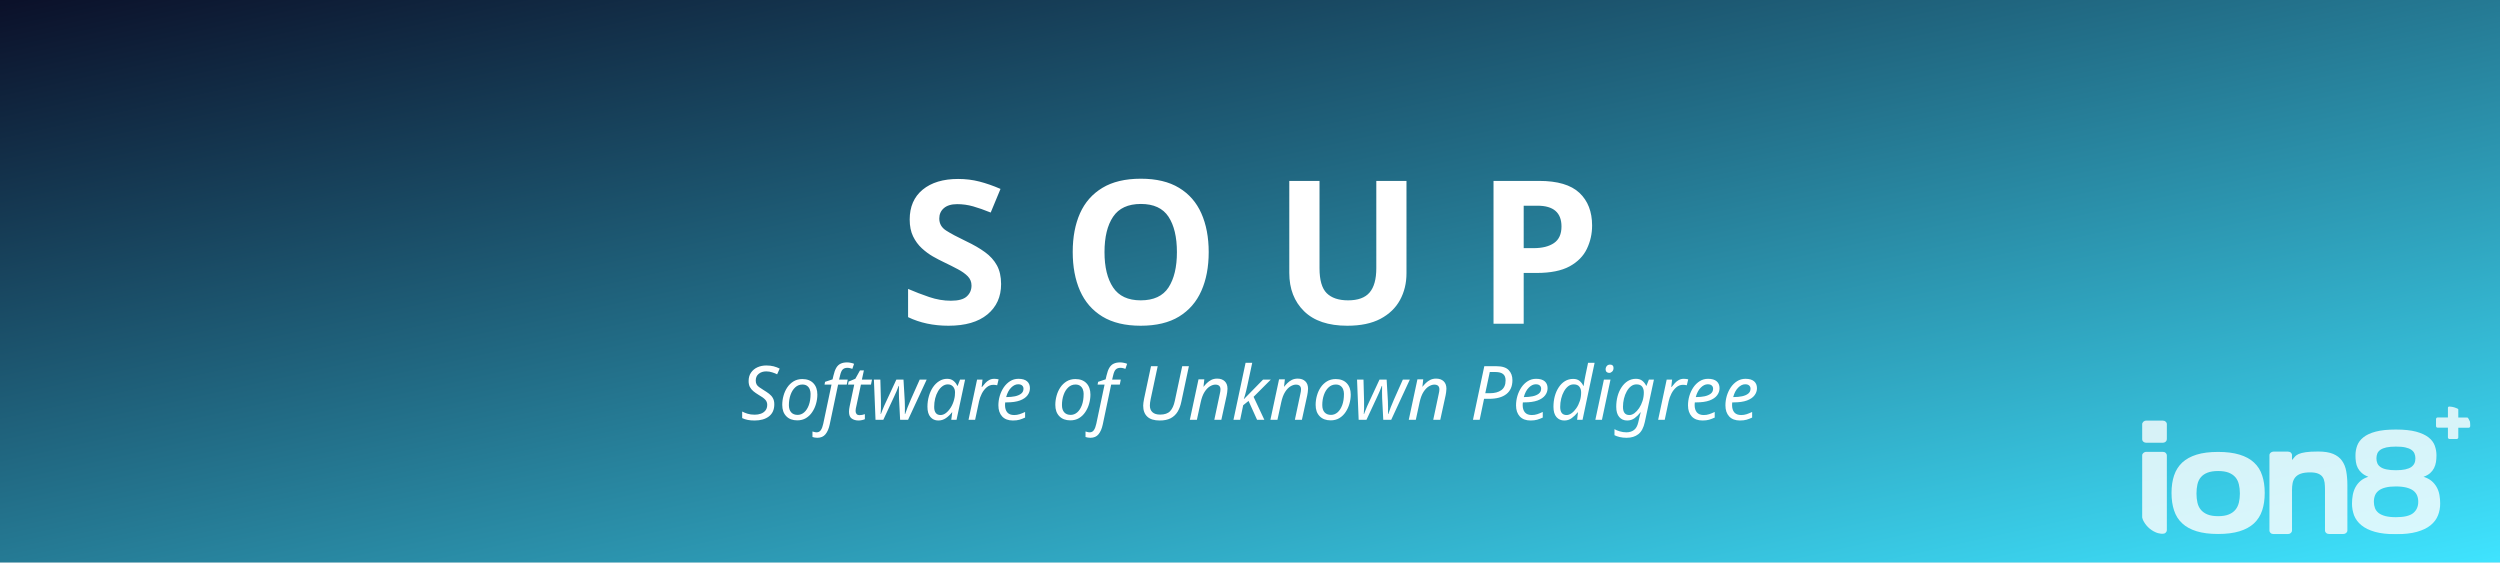
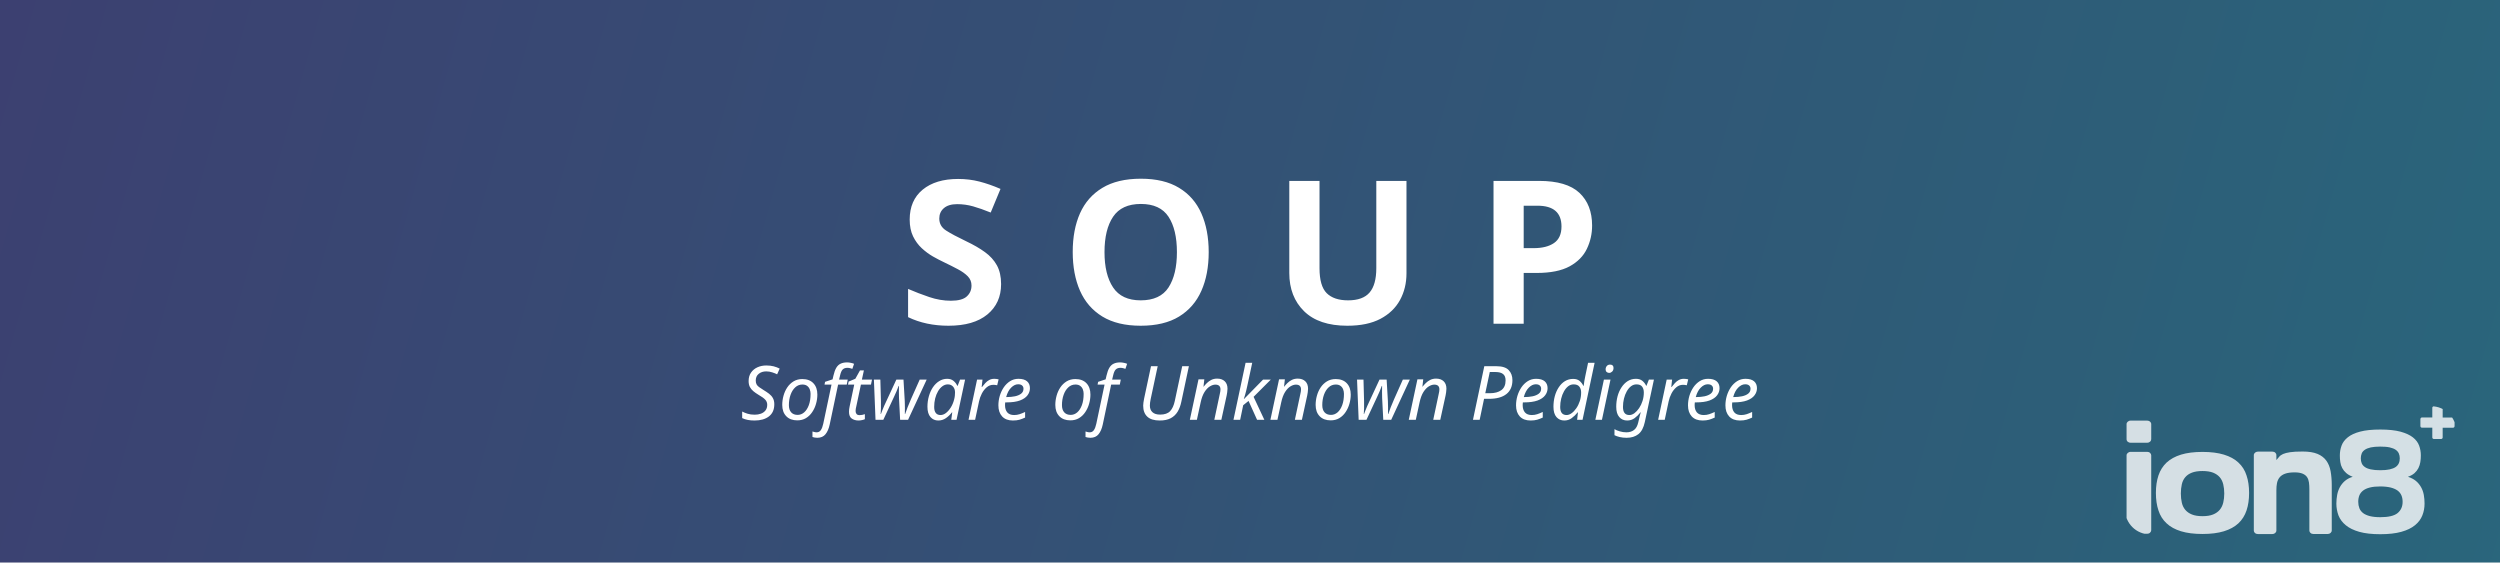
<svg xmlns="http://www.w3.org/2000/svg" width="100%" height="180" viewBox="0 0 800 180">
  <defs>
-     <linearGradient id="CyanGrad" x1="0%" y1="0%" x2="100%" y2="100%">
-       <stop offset="0%" stop-color="#0B1029" />
-       <stop offset="100%" stop-color="#3FE4FF" />
+     <linearGradient id="CyanGrad" x1="0" y1="0" x2="1280" y2="360" gradientUnits="userSpaceOnUse">
+       <stop offset="0%" stop-color="#3C4071" />
+       <stop offset="50%" stop-color="#2D5E78" />
+       <stop offset="100%" stop-color="#1E7F88" />
    </linearGradient>
    <filter id="lightenLogoFilter" x="0" y="0" width="1" height="1">
      <feComponentTransfer>
        <feFuncA type="linear" slope="0.8" />
      </feComponentTransfer>
    </filter>
    <clipPath id="roundedLogo">
      <rect x="0" y="0" width="106" height="41" rx="8" ry="8" />
    </clipPath>
  </defs>
  <rect width="800" height="180" fill="url(#CyanGrad)" />
-   <text x="50%" y="45%" dominant-baseline="middle" text-anchor="middle" style="font-family: 'Poppins', sans-serif; font-size: 64px; font-weight: bold; fill: #FFFFFF;">
-     S O U P
-   </text>
-   <text x="50%" y="70%" dominant-baseline="middle" text-anchor="middle" style="font-family: 'Poppins', sans-serif; font-size: 24px; fill: #FFFFFF; font-style: italic;">
-     Software of Unknown Pedigree
-   </text>
-   <g transform="translate(685, 130)" opacity="1" filter="url(#lightenLogoFilter)" clip-path="url(#roundedLogo)">
-     <g fill="#FFFFFF">
+   <text x="50%" y="45%" dominant-baseline="middle" text-anchor="middle" style="font-family: 'Poppins', sans-serif; font-size: 64px; font-weight: bold; fill: #FFFFFF;">S O U P</text>
+   <text x="50%" y="70%" dominant-baseline="middle" text-anchor="middle" style="font-family: 'Poppins', sans-serif; font-size: 24px; font-style: italic; fill: #FFFFFF;">Software of Unknown Pedigree</text>
+   <g transform="translate(680, 130)" opacity="1" filter="url(#lightenLogoFilter)">
+     <g clip-path="url(#roundedLogo)" fill="#FFFFFF">
      <path d="M8.375 39.68c0 .307-.128.56-.365.777-.237.236-.528.344-.893.344H1.794c-.346 0-.656-.108-.911-.344C.628 40.24.5 39.97.5 39.68V15.716c0-.307.128-.56.383-.777.255-.217.547-.344.911-.344h5.341c.347 0 .657.109.894.344.237.217.364.488.364.777V39.68h-.018zm0-29.136c0 .325-.128.597-.383.814a1.34 1.34 0 01-.911.325H1.794c-.346 0-.656-.108-.911-.325a1.025 1.025 0 01-.383-.814V5.715c0-.307.128-.56.383-.778.255-.217.547-.343.911-.343H7.1c.346 0 .656.108.911.343.256.217.383.489.383.778v4.829h-.018zM31.763 27.924c0-1.067-.11-2.044-.328-2.948-.22-.886-.584-1.646-1.112-2.26-.53-.616-1.24-1.104-2.133-1.466-.893-.343-2.024-.524-3.39-.524-1.368 0-2.498.18-3.392.524-.893.344-1.604.832-2.132 1.465-.529.615-.893 1.375-1.094 2.261-.2.886-.31 1.863-.31 2.948 0 1.067.11 2.062.31 2.93.2.886.565 1.646 1.094 2.279.528.633 1.24 1.14 2.133 1.5.893.362 2.023.543 3.39.543s2.498-.18 3.39-.542c.894-.362 1.605-.868 2.134-1.501.528-.633.893-1.393 1.112-2.28.218-.885.328-1.862.328-2.929zm-21.875-.199c0-2.098.273-3.96.82-5.588.547-1.628 1.422-3.003 2.607-4.124 1.203-1.103 2.734-1.953 4.612-2.532 1.877-.579 4.174-.868 6.872-.868 2.68 0 4.959.29 6.854.868 1.896.579 3.446 1.41 4.63 2.532 1.204 1.103 2.079 2.478 2.607 4.124.547 1.627.82 3.49.82 5.588 0 2.116-.273 3.997-.82 5.625-.547 1.627-1.422 3.002-2.607 4.123-1.203 1.103-2.734 1.953-4.63 2.532-1.895.579-4.174.868-6.854.868-2.698 0-4.995-.29-6.872-.868-1.878-.579-3.427-1.41-4.612-2.532-1.203-1.103-2.078-2.477-2.607-4.123-.547-1.61-.82-3.49-.82-5.625zM56.828 14.487c1.968 0 3.554.253 4.776.76 1.203.506 2.15 1.229 2.825 2.17.675.94 1.13 2.061 1.367 3.381.237 1.32.365 2.786.365 4.377V39.734c0 .307-.127.56-.365.796a1.274 1.274 0 01-.893.343h-4.648c-.347 0-.656-.108-.893-.343a1.056 1.056 0 01-.365-.796V26.586c0-.778-.036-1.501-.127-2.17-.092-.67-.292-1.248-.602-1.719-.31-.47-.784-.85-1.422-1.12-.638-.272-1.495-.417-2.57-.417-1.258 0-2.26.145-3.026.416s-1.35.67-1.769 1.176c-.419.506-.692 1.121-.838 1.808-.146.706-.2 1.465-.2 2.315v12.877c0 .308-.128.56-.365.796a1.275 1.275 0 01-.893.343H42.48c-.346 0-.656-.108-.893-.343a1.056 1.056 0 01-.364-.796V15.5c.054-.27.2-.506.437-.687.237-.18.51-.29.82-.29h4.704c.346 0 .656.11.893.326.237.217.364.47.364.796v1.574c.328-.38.638-.724.912-1.068.273-.343.693-.614 1.221-.868.547-.235 1.294-.434 2.26-.578.93-.145 2.261-.217 3.993-.217zM87.927 16.657c0-.579-.11-1.085-.31-1.556-.2-.452-.529-.85-1.003-1.175-.474-.326-1.112-.579-1.914-.76-.802-.18-1.823-.253-3.026-.253-1.203 0-2.206.09-3.008.253-.802.181-1.44.434-1.914.76-.474.325-.82.723-1.002 1.175a4.152 4.152 0 00-.292 1.556c0 .597.091 1.121.292 1.591.182.452.528.868 1.002 1.194.474.343 1.112.597 1.914.76.802.18 1.805.27 3.008.27 1.221 0 2.224-.09 3.026-.27.802-.181 1.44-.435 1.914-.76.474-.344.802-.742 1.003-1.194.219-.47.31-.994.31-1.591zm.911 13.926c0-.778-.127-1.465-.383-2.062-.255-.597-.656-1.103-1.221-1.537-.565-.416-1.312-.742-2.224-.977-.911-.217-2.023-.344-3.336-.344-1.312 0-2.424.109-3.318.344-.893.217-1.622.56-2.169.977-.547.434-.948.94-1.185 1.537-.237.597-.364 1.284-.364 2.062 0 .741.127 1.428.364 2.043.237.615.638 1.122 1.185 1.556.547.416 1.276.741 2.17.976.893.217 2.005.344 3.317.344 2.625 0 4.466-.434 5.542-1.302 1.094-.905 1.622-2.098 1.622-3.617zm-21.2.56c0-.94.09-1.863.255-2.767a8.494 8.494 0 01.857-2.478 7.294 7.294 0 011.604-1.989c.674-.579 1.513-1.03 2.516-1.338-.857-.326-1.55-.724-2.097-1.212a5.6 5.6 0 01-1.877-3.509c-.11-.669-.146-1.392-.146-2.134 0-1.067.182-2.116.547-3.11.364-.995 1.02-1.881 1.987-2.659.966-.778 2.278-1.393 3.955-1.827 1.677-.452 3.828-.669 6.453-.669 2.644 0 4.813.235 6.49.687 1.677.47 2.99 1.067 3.956 1.827.966.76 1.622 1.646 1.987 2.64.364.995.546 2.026.546 3.111 0 .742-.054 1.465-.164 2.153a6.878 6.878 0 01-.62 1.935c-.31.596-.728 1.139-1.257 1.61-.547.47-1.24.867-2.096 1.157 1.039.325 1.895.777 2.57 1.338a7.165 7.165 0 011.64 1.99c.42.741.711 1.573.876 2.477.163.904.236 1.827.236 2.767 0 1.357-.236 2.623-.71 3.798-.475 1.194-1.24 2.225-2.352 3.13-1.094.903-2.552 1.609-4.375 2.115-1.805.507-4.065.76-6.745.76-2.68 0-4.904-.253-6.708-.76-1.787-.506-3.227-1.212-4.32-2.116-1.094-.904-1.86-1.935-2.334-3.129a10.96 10.96 0 01-.674-3.798zM105.318 3.762c.091.09.146.217.146.38v2.206a.582.582 0 01-.146.38.457.457 0 01-.328.145h-3.336v3.146a.41.41 0 01-.164.326.59.59 0 01-.383.145h-2.224a.59.59 0 01-.383-.145.41.41 0 01-.164-.326V6.854H95a.458.458 0 01-.328-.144.547.547 0 01-.146-.38V4.124c0-.145.055-.272.146-.38A.397.397 0 0195 3.599h3.336V.47A.41.41 0 0198.5.145.591.591 0 0198.883 0h2.224a.59.59 0 01.383.145.41.41 0 01.164.325v3.147h3.336c.109-.018.219.036.328.145z" />
    </g>
  </g>
</svg>
